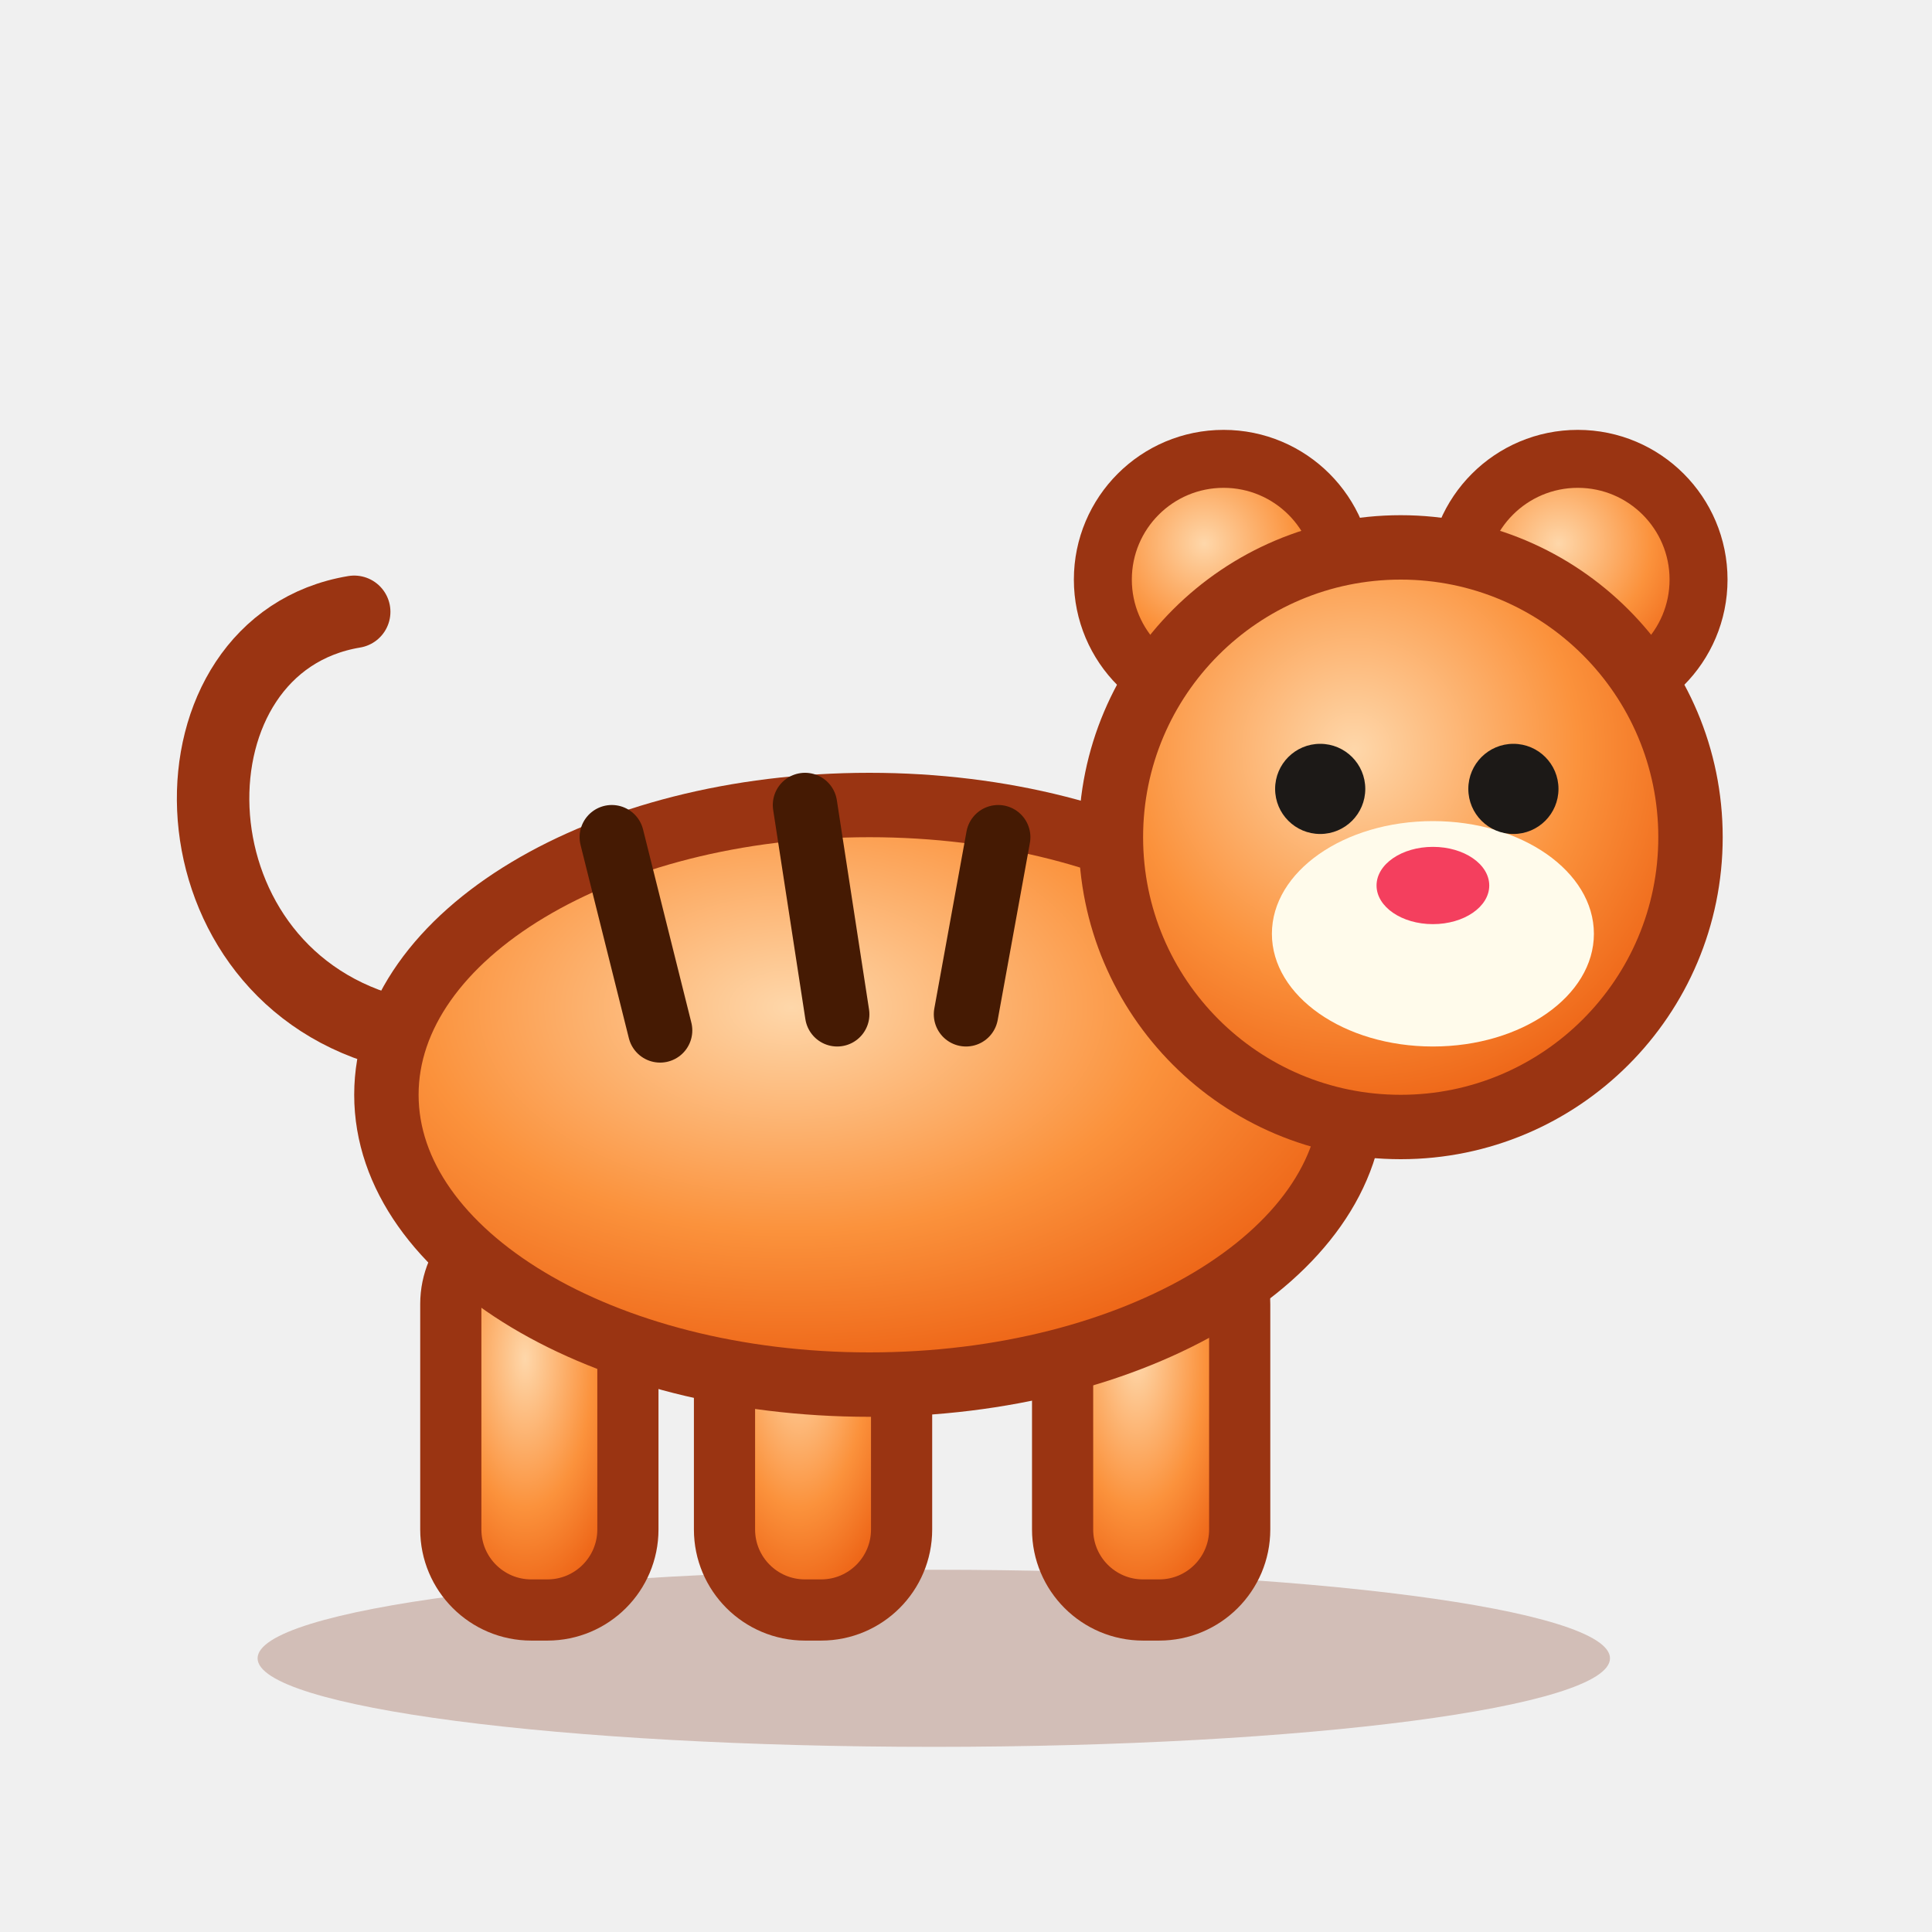
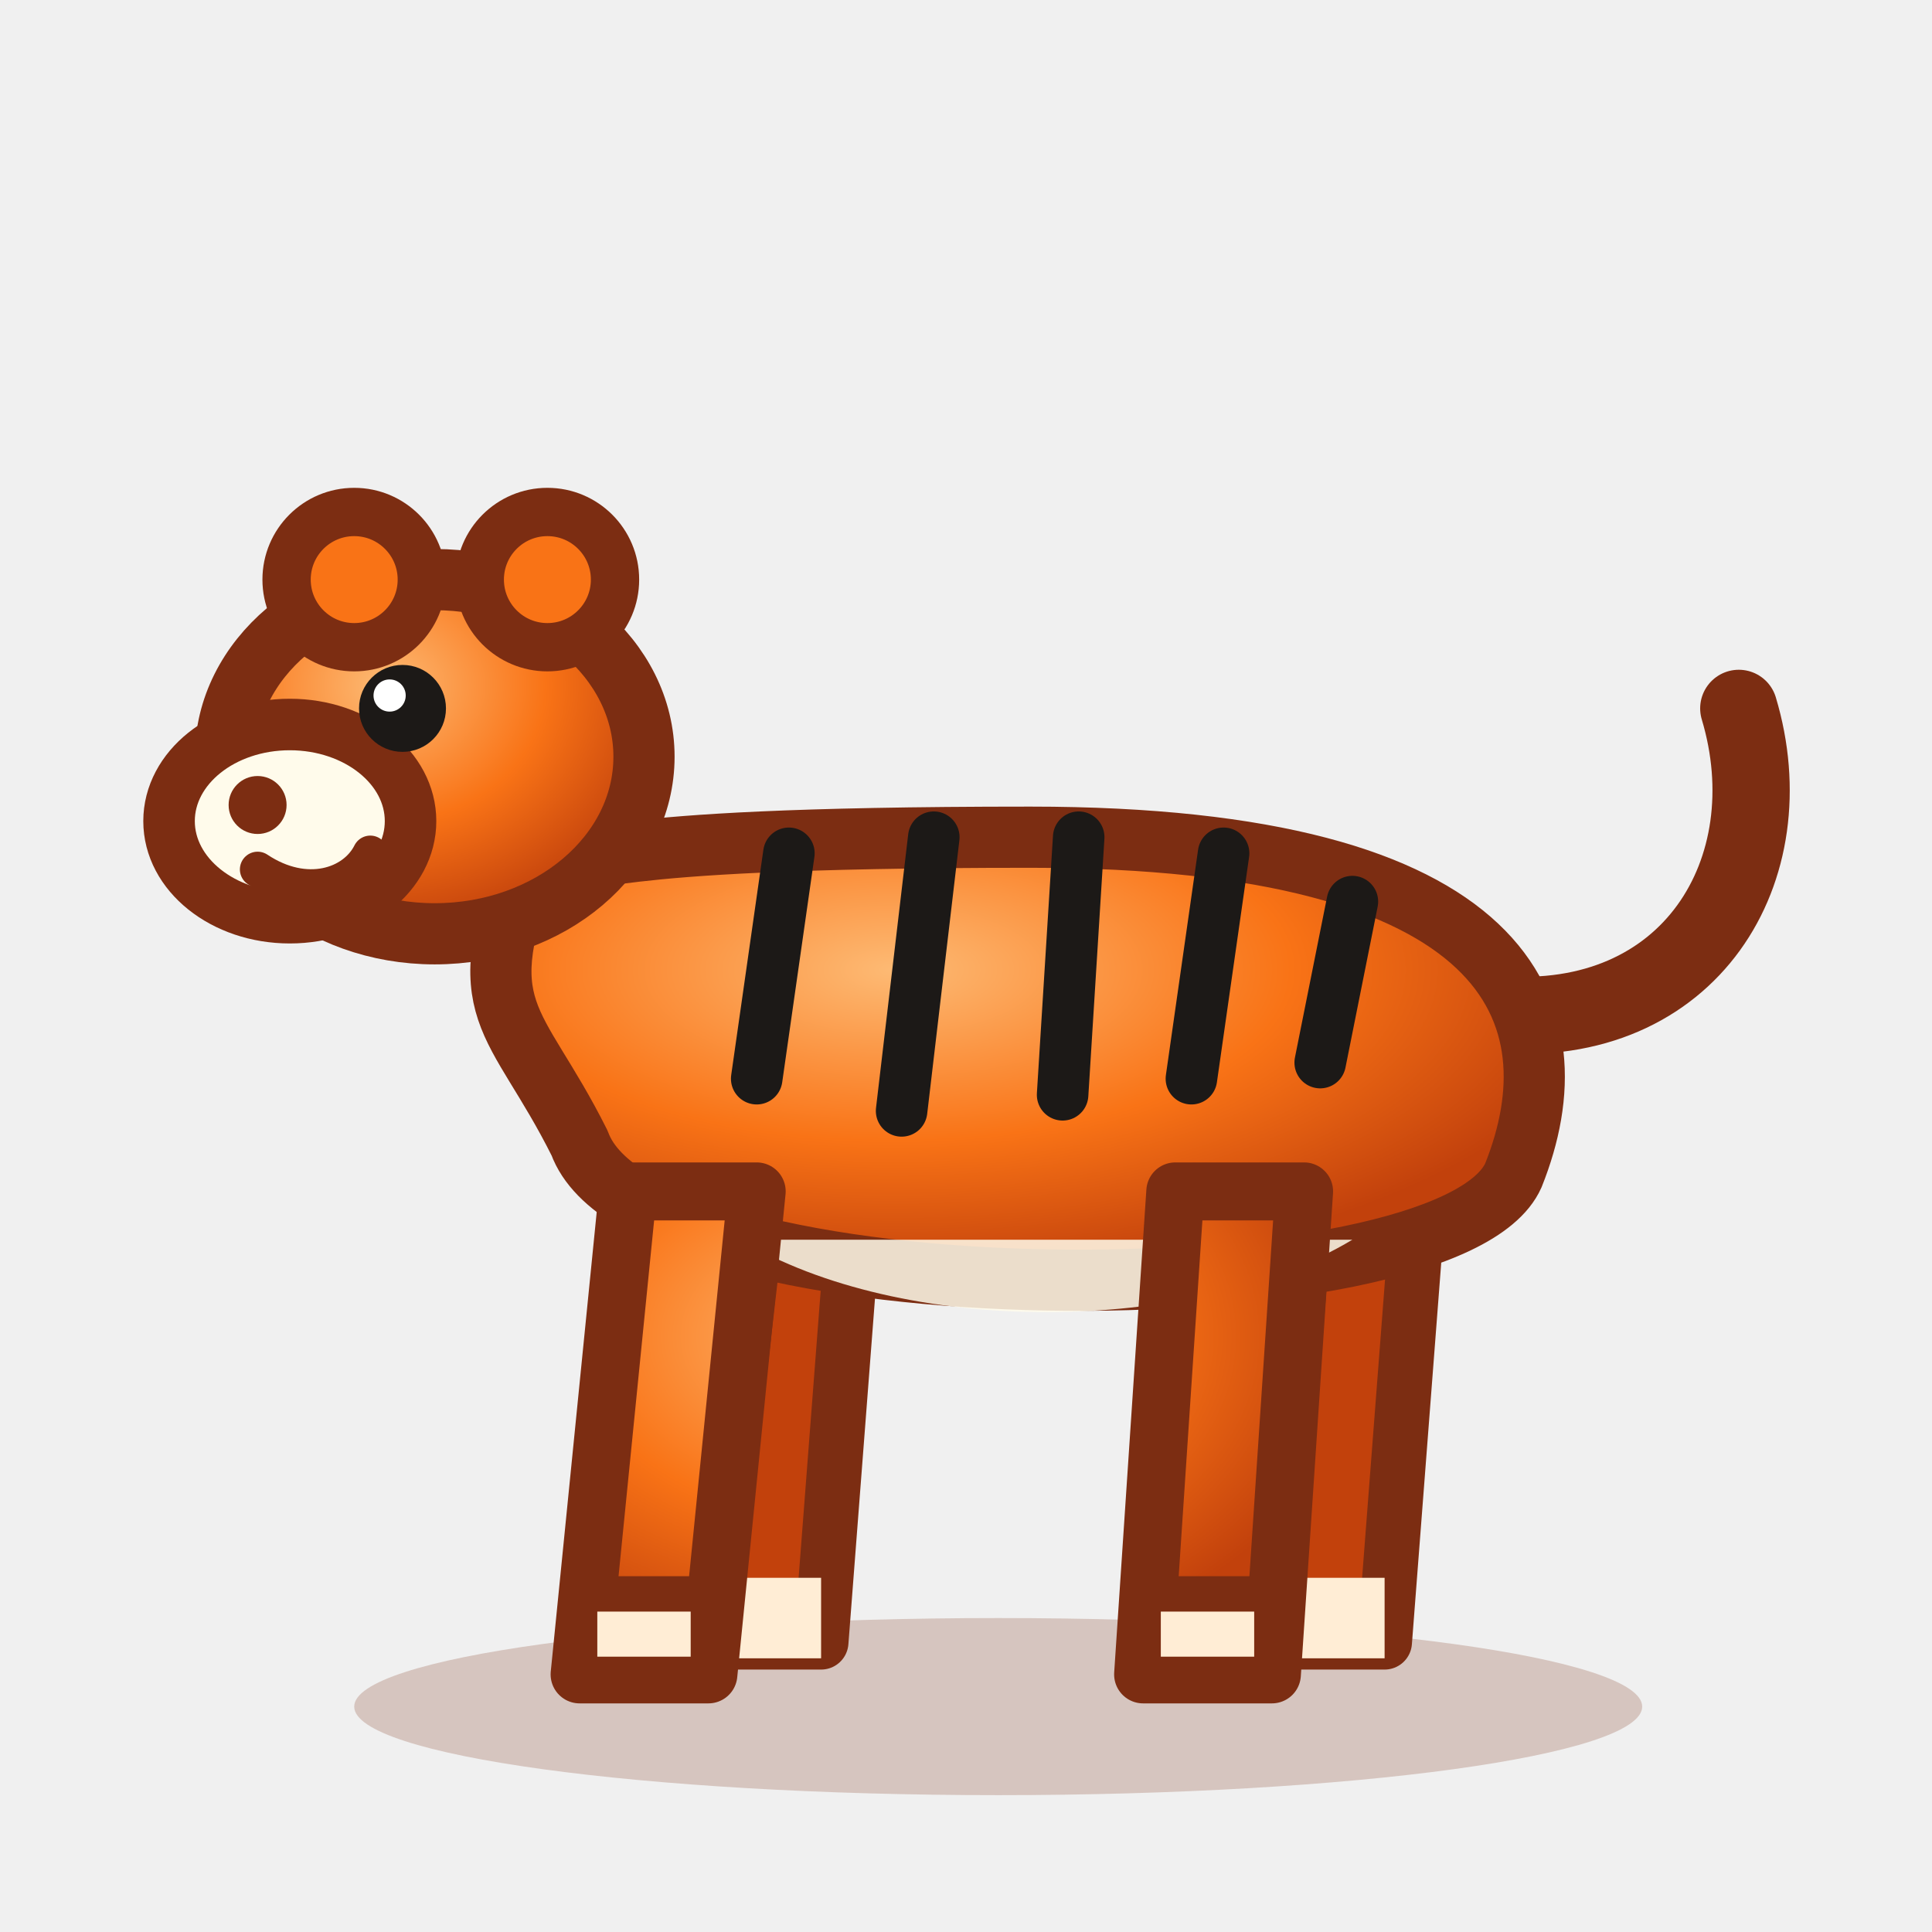
<svg xmlns="http://www.w3.org/2000/svg" fill="none" viewBox="0 0 120 120">
  <defs>
-     <radialGradient cx="42%" cy="35%" id="stCoat" r="70%">
-       <stop offset="0%" stop-color="#fed7aa" />
-       <stop offset="55%" stop-color="#fb923c" />
-       <stop offset="100%" stop-color="#ea580c" />
+     <radialGradient cx="38%" cy="30%" id="g_stripedtiger" r="70%">
+       <stop offset="0%" stop-color="#fdba74" />
+       <stop offset="55%" stop-color="#f97316" />
+       <stop offset="100%" stop-color="#c2410c" />
    </radialGradient>
  </defs>
-   <ellipse cx="58" cy="103" fill="#7c2d12" opacity="0.26" rx="42" ry="5.5" />
-   <path d="M24 64C10 60 10 40 22 38" stroke="#9a3412" stroke-linecap="round" stroke-width="4.5" />
-   <rect fill="url(#stCoat)" height="24" rx="5" stroke="#9a3412" stroke-width="3.8" width="11" x="28" y="76" />
-   <rect fill="url(#stCoat)" height="24" rx="5" stroke="#9a3412" stroke-width="3.8" width="11" x="45" y="76" />
-   <rect fill="url(#stCoat)" height="24" rx="5" stroke="#9a3412" stroke-width="3.8" width="11" x="66" y="76" />
-   <ellipse cx="54" cy="68" fill="url(#stCoat)" rx="30" ry="18" stroke="#9a3412" stroke-width="4" />
-   <path d="M38 52L41 64M50 50L52 63M62 52L60 63" stroke="#451a03" stroke-linecap="round" stroke-width="4" />
-   <circle cx="76" cy="36" fill="url(#stCoat)" r="7.5" stroke="#9a3412" stroke-width="3.6" />
-   <circle cx="98" cy="36" fill="url(#stCoat)" r="7.5" stroke="#9a3412" stroke-width="3.6" />
-   <circle cx="87" cy="52" fill="url(#stCoat)" r="18" stroke="#9a3412" stroke-width="4" />
-   <ellipse cx="89" cy="58" fill="#fffbeb" rx="10" ry="7" />
-   <circle cx="82" cy="49" fill="#1c1917" r="2.8" />
-   <circle cx="94" cy="49" fill="#1c1917" r="2.8" />
-   <ellipse cx="89" cy="55" fill="#f43f5e" rx="3.5" ry="2.4" />
+   <ellipse cx="62" cy="106" fill="#7c2d12" opacity="0.22" rx="40" ry="5.5" />
+   <path d="M93 63C105 64 111 54 108 44" fill="none" stroke="#7c2d12" stroke-linecap="round" stroke-width="4.8" />
+   <path d="M47 76L44 102H51L53 76ZM81 76L79 102H86L88 76Z" fill="#c2410c" stroke="#7c2d12" stroke-linejoin="round" stroke-width="3.4" />
+   <path d="M44 98H51V103H44ZM79 98H86V103H79Z" fill="#ffedd5" />
+   <path d="M33 53C39 54 34 52 64 52C94 52 98 63 94 73C90 82 40 82 36 71C32 63 29 63 33 53Z" fill="url(#g_stripedtiger)" stroke="#7c2d12" stroke-linejoin="round" stroke-width="3.8" />
+   <path d="M46 77C56 83 74 83 84 77" fill="#fffbeb" opacity="0.85" />
+   <path d="M49 53L47 67M58 52L56 69M67 52L66 68M76 53L74 67M84 56L82 66" stroke="#1c1917" stroke-linecap="round" stroke-width="3.2" />
+   <path d="M39 74L36 104H44L47 74ZM73 74L71 104H79L81 74Z" fill="url(#g_stripedtiger)" stroke="#7c2d12" stroke-linejoin="round" stroke-width="3.6" />
+   <path d="M36 99H44V104H36ZM71 99H79V104H71Z" fill="#ffedd5" stroke="#7c2d12" stroke-linejoin="round" stroke-width="2.2" />
+   <ellipse cx="27" cy="47" fill="url(#g_stripedtiger)" rx="13" ry="11" stroke="#7c2d12" stroke-width="3.8" />
+   <ellipse cx="18" cy="51" fill="#fffbeb" rx="7.5" ry="6" stroke="#7c2d12" stroke-width="3.2" />
+   <circle cx="16" cy="50" fill="#7c2d12" r="1.8" />
+   <path d="M16 54C19 56 22 55 23 53" stroke="#7c2d12" stroke-linecap="round" stroke-width="2.2" />
+   <circle cx="25" cy="44" fill="#1c1917" r="2.7" />
+   <circle cx="24.2" cy="43.2" fill="#ffffff" r="1" />
+   <circle cx="22" cy="36" fill="#f97316" r="4.2" stroke="#7c2d12" stroke-width="3" />
+   <circle cx="34" cy="36" fill="#f97316" r="4.2" stroke="#7c2d12" stroke-width="3" />
</svg>
